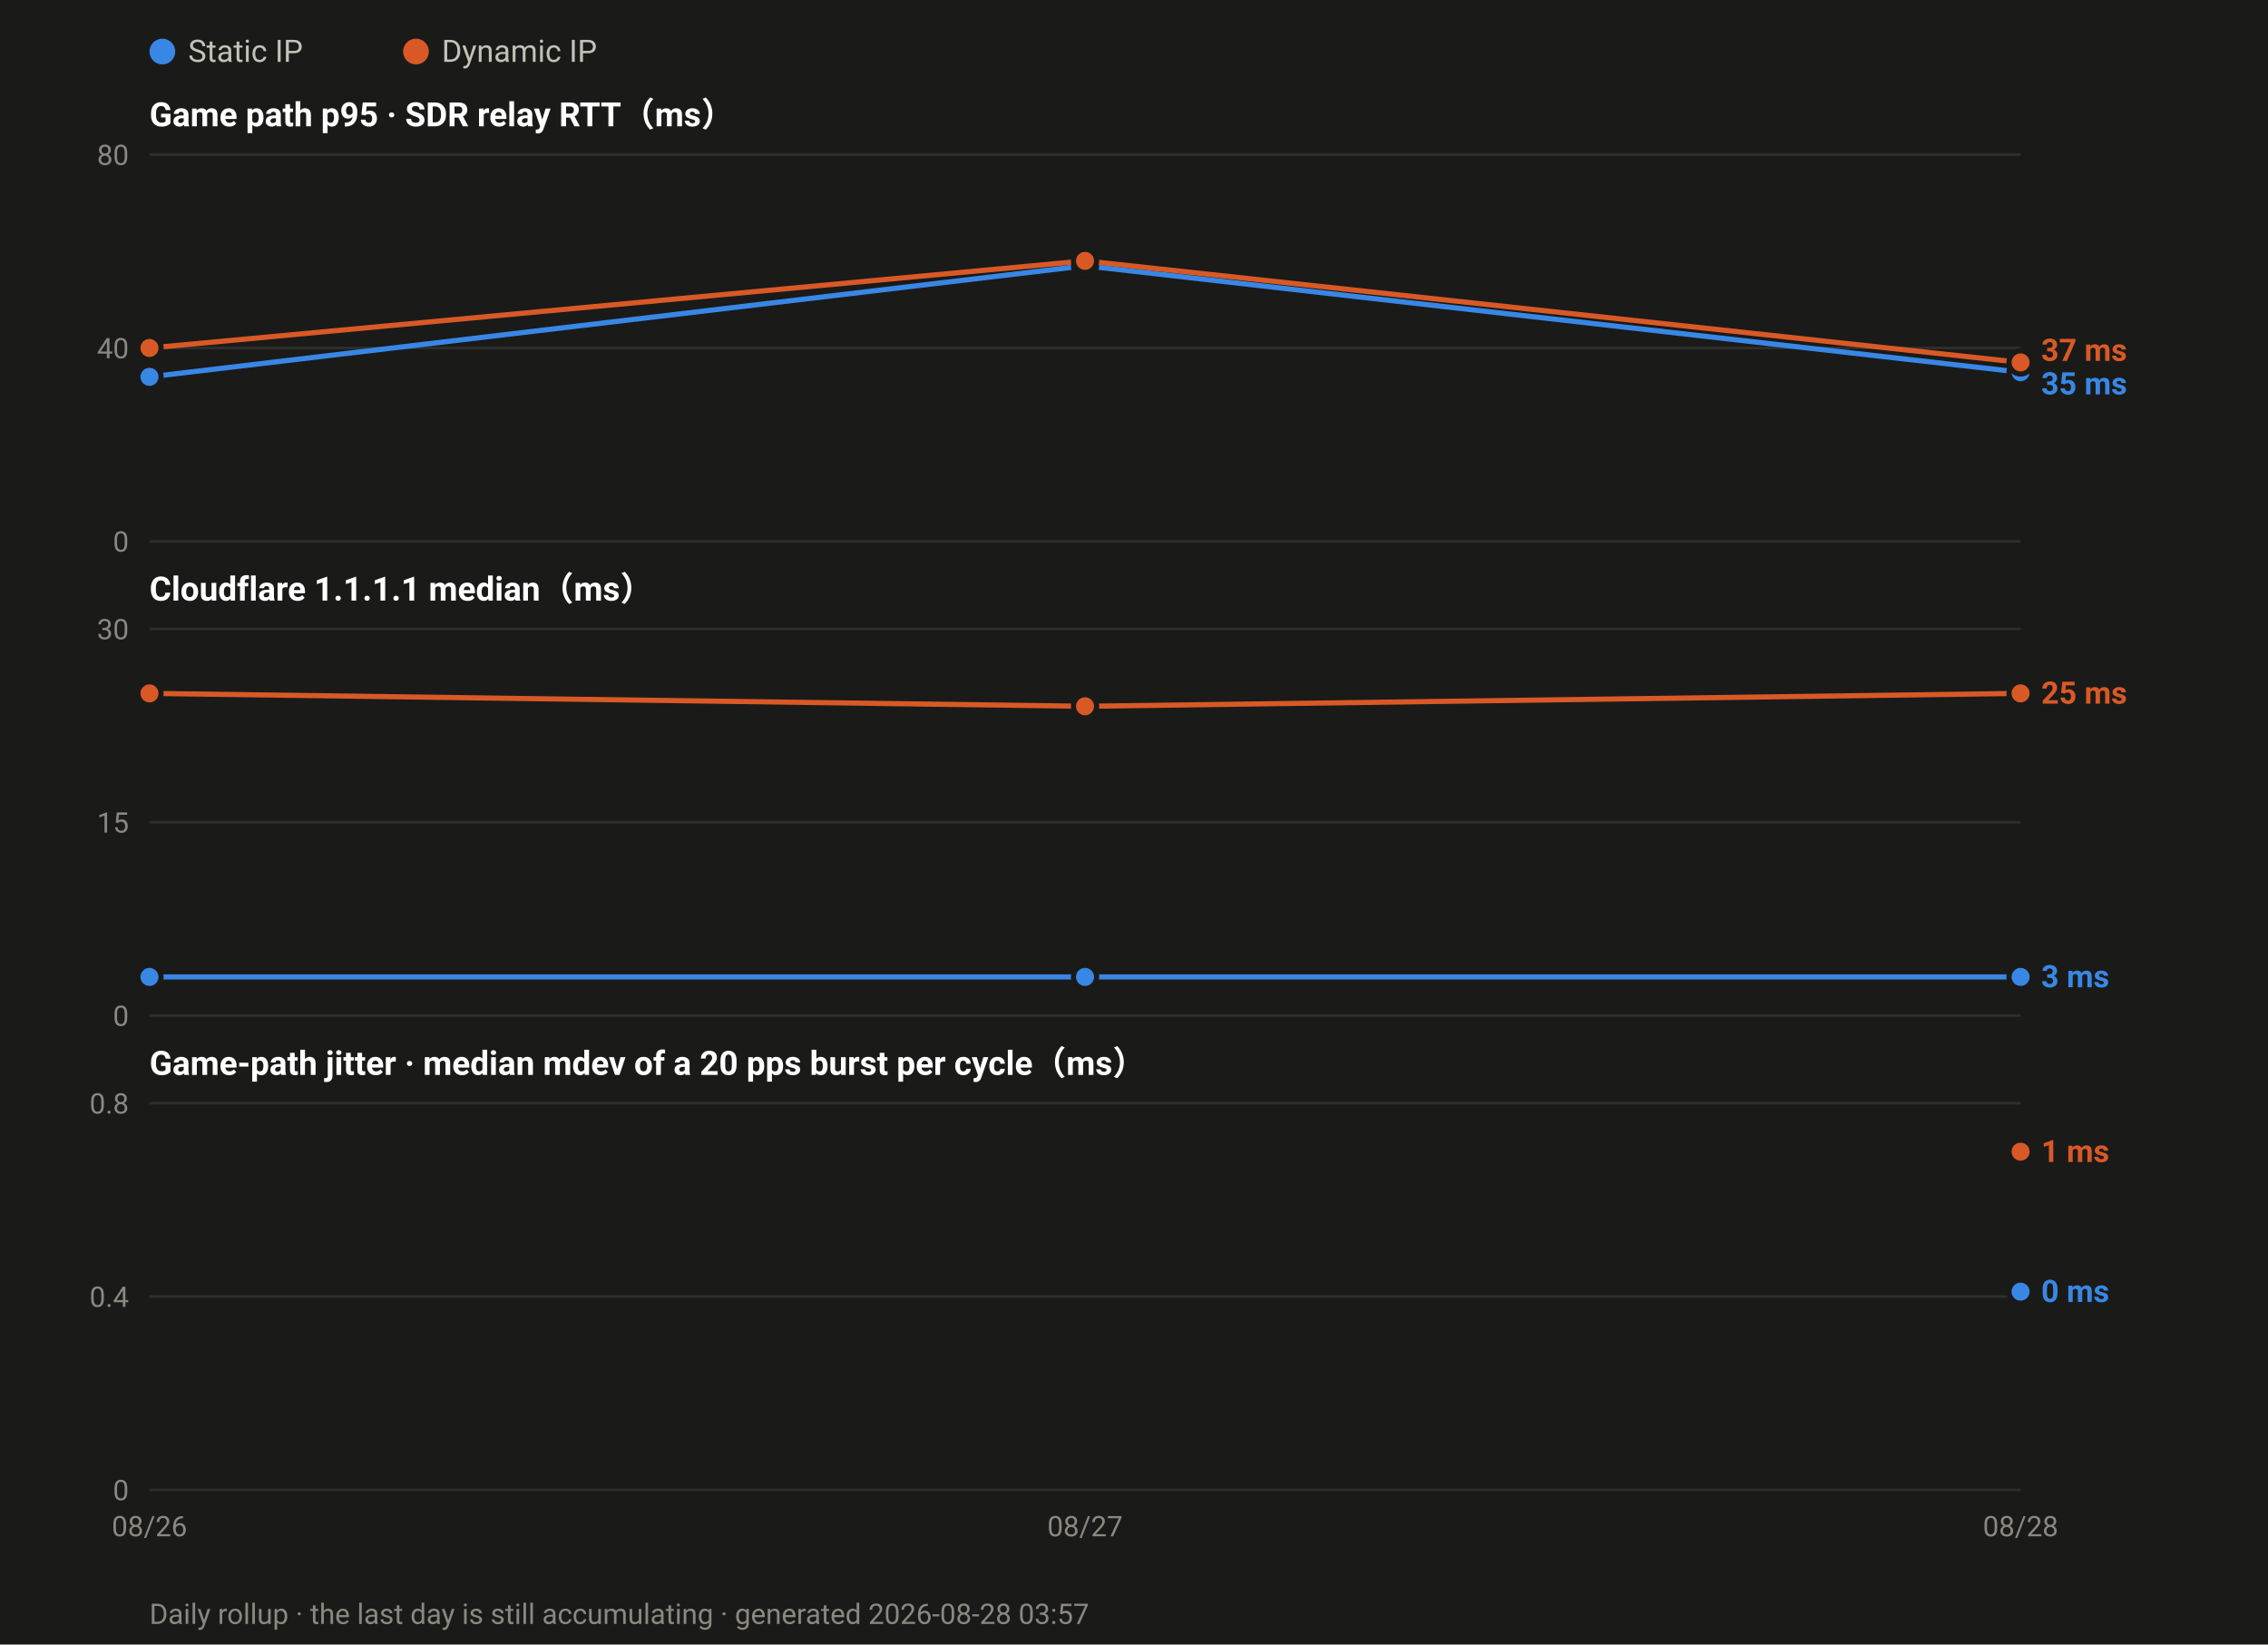
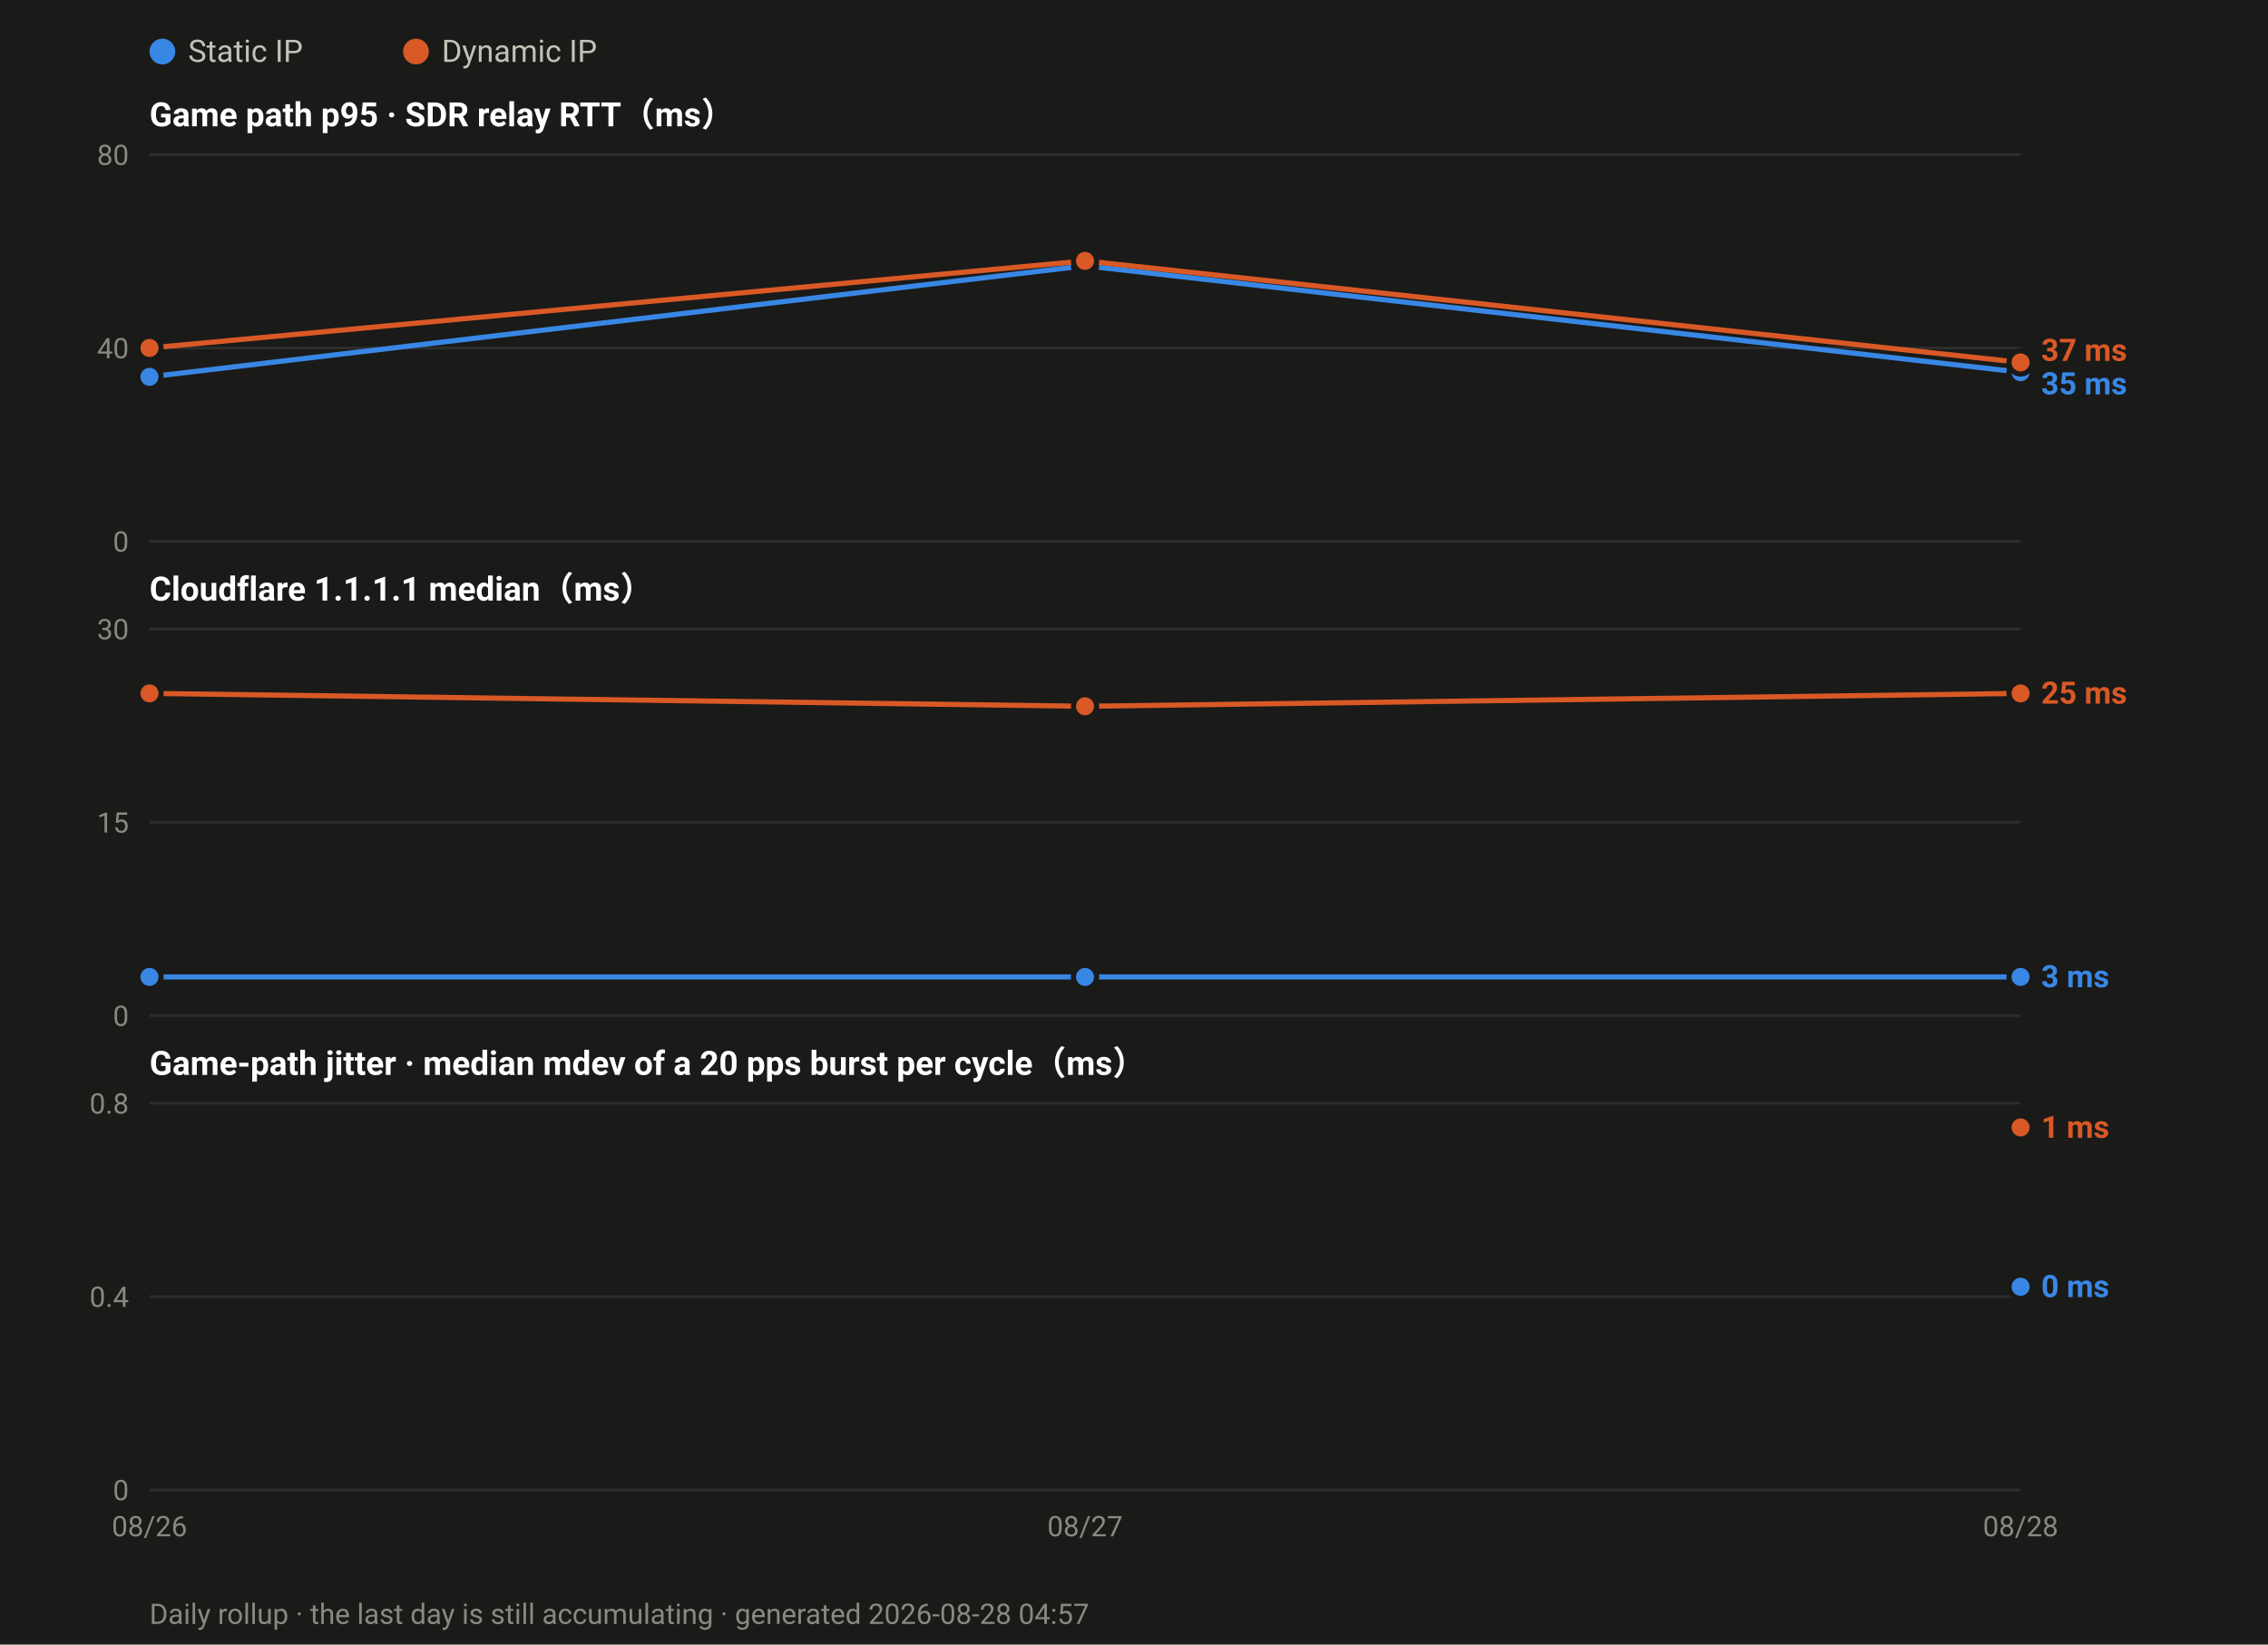
<svg xmlns="http://www.w3.org/2000/svg" width="880" height="638" viewBox="0 0 880 638" font-family="ui-sans-serif,-apple-system,Segoe UI,Roboto,Helvetica,Arial,sans-serif">
  <rect width="880" height="638" fill="#1a1a19" />
  <circle cx="63.0" cy="20" r="5" fill="#3987e5" />
  <text x="73.0" y="24" font-size="12" fill="#c3c2b7">Static IP</text>
  <circle cx="161.4" cy="20" r="5" fill="#d95926" />
  <text x="171.4" y="24" font-size="12" fill="#c3c2b7">Dynamic IP</text>
  <text x="58" y="49.0" font-size="13" font-weight="600" fill="#ffffff">Game path p95 · SDR relay RTT（ms）</text>
  <line x1="58" y1="210.0" x2="784.0" y2="210.0" stroke="#2e2e2c" stroke-width="1" />
  <text x="50" y="214.0" font-size="11" text-anchor="end" fill="#8a8880">0</text>
  <line x1="58" y1="135.0" x2="784.0" y2="135.0" stroke="#2e2e2c" stroke-width="1" />
  <text x="50" y="139.0" font-size="11" text-anchor="end" fill="#8a8880">40</text>
  <line x1="58" y1="60.0" x2="784.0" y2="60.0" stroke="#2e2e2c" stroke-width="1" />
  <text x="50" y="64.0" font-size="11" text-anchor="end" fill="#8a8880">80</text>
  <polyline fill="none" stroke="#3987e5" stroke-width="2" stroke-linejoin="round" points="58.0,146.2 421.0,103.1 784.0,144.4" />
  <circle cx="58.0" cy="146.2" r="4.5" fill="#3987e5" stroke="#1a1a19" stroke-width="2" />
  <circle cx="421.0" cy="103.1" r="4.5" fill="#3987e5" stroke="#1a1a19" stroke-width="2" />
  <circle cx="784.0" cy="144.4" r="4.5" fill="#3987e5" stroke="#1a1a19" stroke-width="2" />
  <polyline fill="none" stroke="#d95926" stroke-width="2" stroke-linejoin="round" points="58.0,135.0 421.0,101.2 784.0,140.6" />
  <circle cx="58.0" cy="135.0" r="4.5" fill="#d95926" stroke="#1a1a19" stroke-width="2" />
  <circle cx="421.0" cy="101.2" r="4.5" fill="#d95926" stroke="#1a1a19" stroke-width="2" />
  <circle cx="784.0" cy="140.6" r="4.5" fill="#d95926" stroke="#1a1a19" stroke-width="2" />
  <text x="792.0" y="140.0" font-size="12" font-weight="600" fill="#d95926">37 ms</text>
  <text x="792.0" y="153.0" font-size="12" font-weight="600" fill="#3987e5">35 ms</text>
  <text x="58" y="233.0" font-size="13" font-weight="600" fill="#ffffff">Cloudflare 1.1.1.1 median（ms）</text>
  <line x1="58" y1="394.0" x2="784.0" y2="394.0" stroke="#2e2e2c" stroke-width="1" />
  <text x="50" y="398.0" font-size="11" text-anchor="end" fill="#8a8880">0</text>
  <line x1="58" y1="319.0" x2="784.0" y2="319.0" stroke="#2e2e2c" stroke-width="1" />
  <text x="50" y="323.0" font-size="11" text-anchor="end" fill="#8a8880">15</text>
  <line x1="58" y1="244.0" x2="784.0" y2="244.0" stroke="#2e2e2c" stroke-width="1" />
  <text x="50" y="248.0" font-size="11" text-anchor="end" fill="#8a8880">30</text>
  <polyline fill="none" stroke="#3987e5" stroke-width="2" stroke-linejoin="round" points="58.0,379.0 421.0,379.0 784.0,379.0" />
  <circle cx="58.0" cy="379.0" r="4.5" fill="#3987e5" stroke="#1a1a19" stroke-width="2" />
  <circle cx="421.0" cy="379.0" r="4.5" fill="#3987e5" stroke="#1a1a19" stroke-width="2" />
  <circle cx="784.0" cy="379.0" r="4.5" fill="#3987e5" stroke="#1a1a19" stroke-width="2" />
  <polyline fill="none" stroke="#d95926" stroke-width="2" stroke-linejoin="round" points="58.0,269.0 421.0,274.0 784.0,269.0" />
  <circle cx="58.0" cy="269.0" r="4.5" fill="#d95926" stroke="#1a1a19" stroke-width="2" />
  <circle cx="421.0" cy="274.0" r="4.5" fill="#d95926" stroke="#1a1a19" stroke-width="2" />
  <circle cx="784.0" cy="269.0" r="4.5" fill="#d95926" stroke="#1a1a19" stroke-width="2" />
  <text x="792.0" y="273.0" font-size="12" font-weight="600" fill="#d95926">25 ms</text>
  <text x="792.0" y="383.0" font-size="12" font-weight="600" fill="#3987e5">3 ms</text>
  <text x="58" y="417.0" font-size="13" font-weight="600" fill="#ffffff">Game-path jitter · median mdev of a 20 pps burst per cycle（ms）</text>
  <line x1="58" y1="578.0" x2="784.0" y2="578.0" stroke="#2e2e2c" stroke-width="1" />
  <text x="50" y="582.0" font-size="11" text-anchor="end" fill="#8a8880">0</text>
  <line x1="58" y1="503.0" x2="784.0" y2="503.0" stroke="#2e2e2c" stroke-width="1" />
  <text x="50" y="507.0" font-size="11" text-anchor="end" fill="#8a8880">0.4</text>
  <line x1="58" y1="428.0" x2="784.0" y2="428.0" stroke="#2e2e2c" stroke-width="1" />
  <text x="50" y="432.0" font-size="11" text-anchor="end" fill="#8a8880">0.8</text>
-   <circle cx="784.0" cy="501.1" r="4.5" fill="#3987e5" stroke="#1a1a19" stroke-width="2" />
-   <circle cx="784.0" cy="446.8" r="4.5" fill="#d95926" stroke="#1a1a19" stroke-width="2" />
-   <text x="792.0" y="450.8" font-size="12" font-weight="600" fill="#d95926">1 ms</text>
-   <text x="792.0" y="505.1" font-size="12" font-weight="600" fill="#3987e5">0 ms</text>
+   <circle cx="784.0" cy="499.2" r="4.5" fill="#3987e5" stroke="#1a1a19" stroke-width="2" />
+   <circle cx="784.0" cy="437.4" r="4.5" fill="#d95926" stroke="#1a1a19" stroke-width="2" />
+   <text x="792.0" y="441.4" font-size="12" font-weight="600" fill="#d95926">1 ms</text>
+   <text x="792.0" y="503.2" font-size="12" font-weight="600" fill="#3987e5">0 ms</text>
  <text x="58.0" y="596.0" font-size="11" text-anchor="middle" fill="#8a8880">08/26</text>
  <text x="421.0" y="596.0" font-size="11" text-anchor="middle" fill="#8a8880">08/27</text>
  <text x="784.0" y="596.0" font-size="11" text-anchor="middle" fill="#8a8880">08/28</text>
-   <text x="58" y="630" font-size="11" fill="#8a8880">Daily rollup · the last day is still accumulating · generated 2026-08-28 03:57</text>
+   <text x="58" y="630" font-size="11" fill="#8a8880">Daily rollup · the last day is still accumulating · generated 2026-08-28 04:57</text>
</svg>
